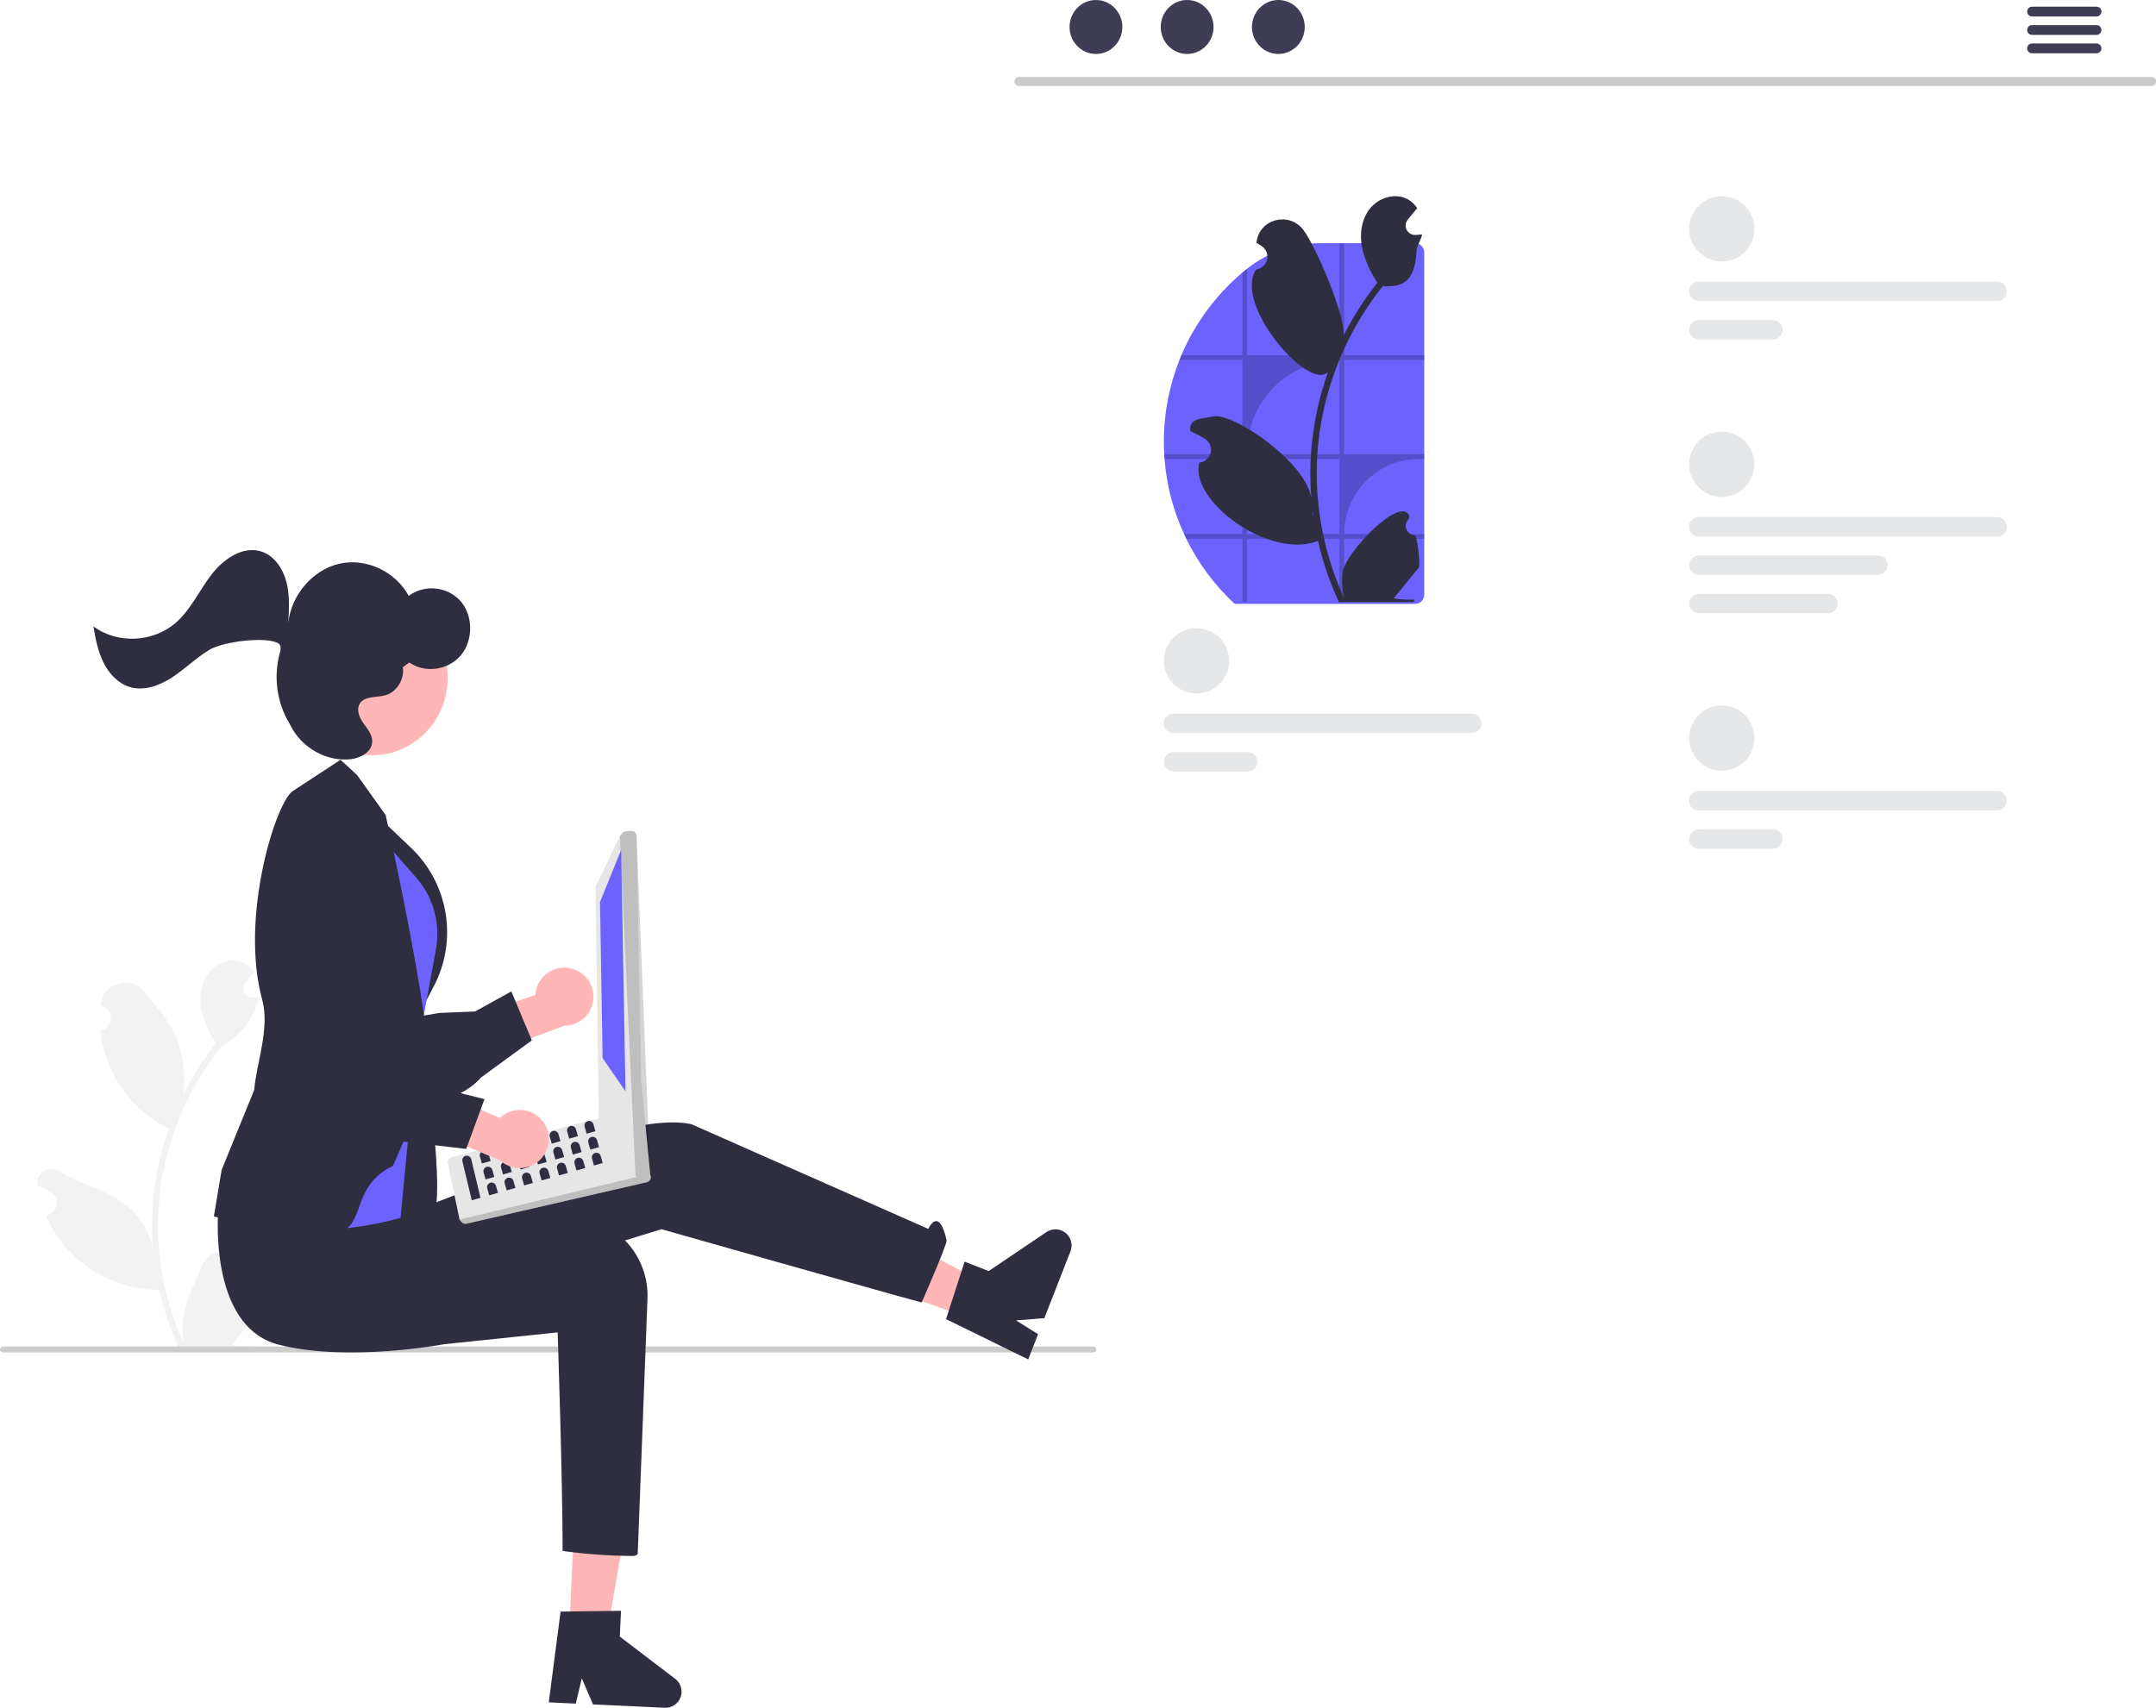
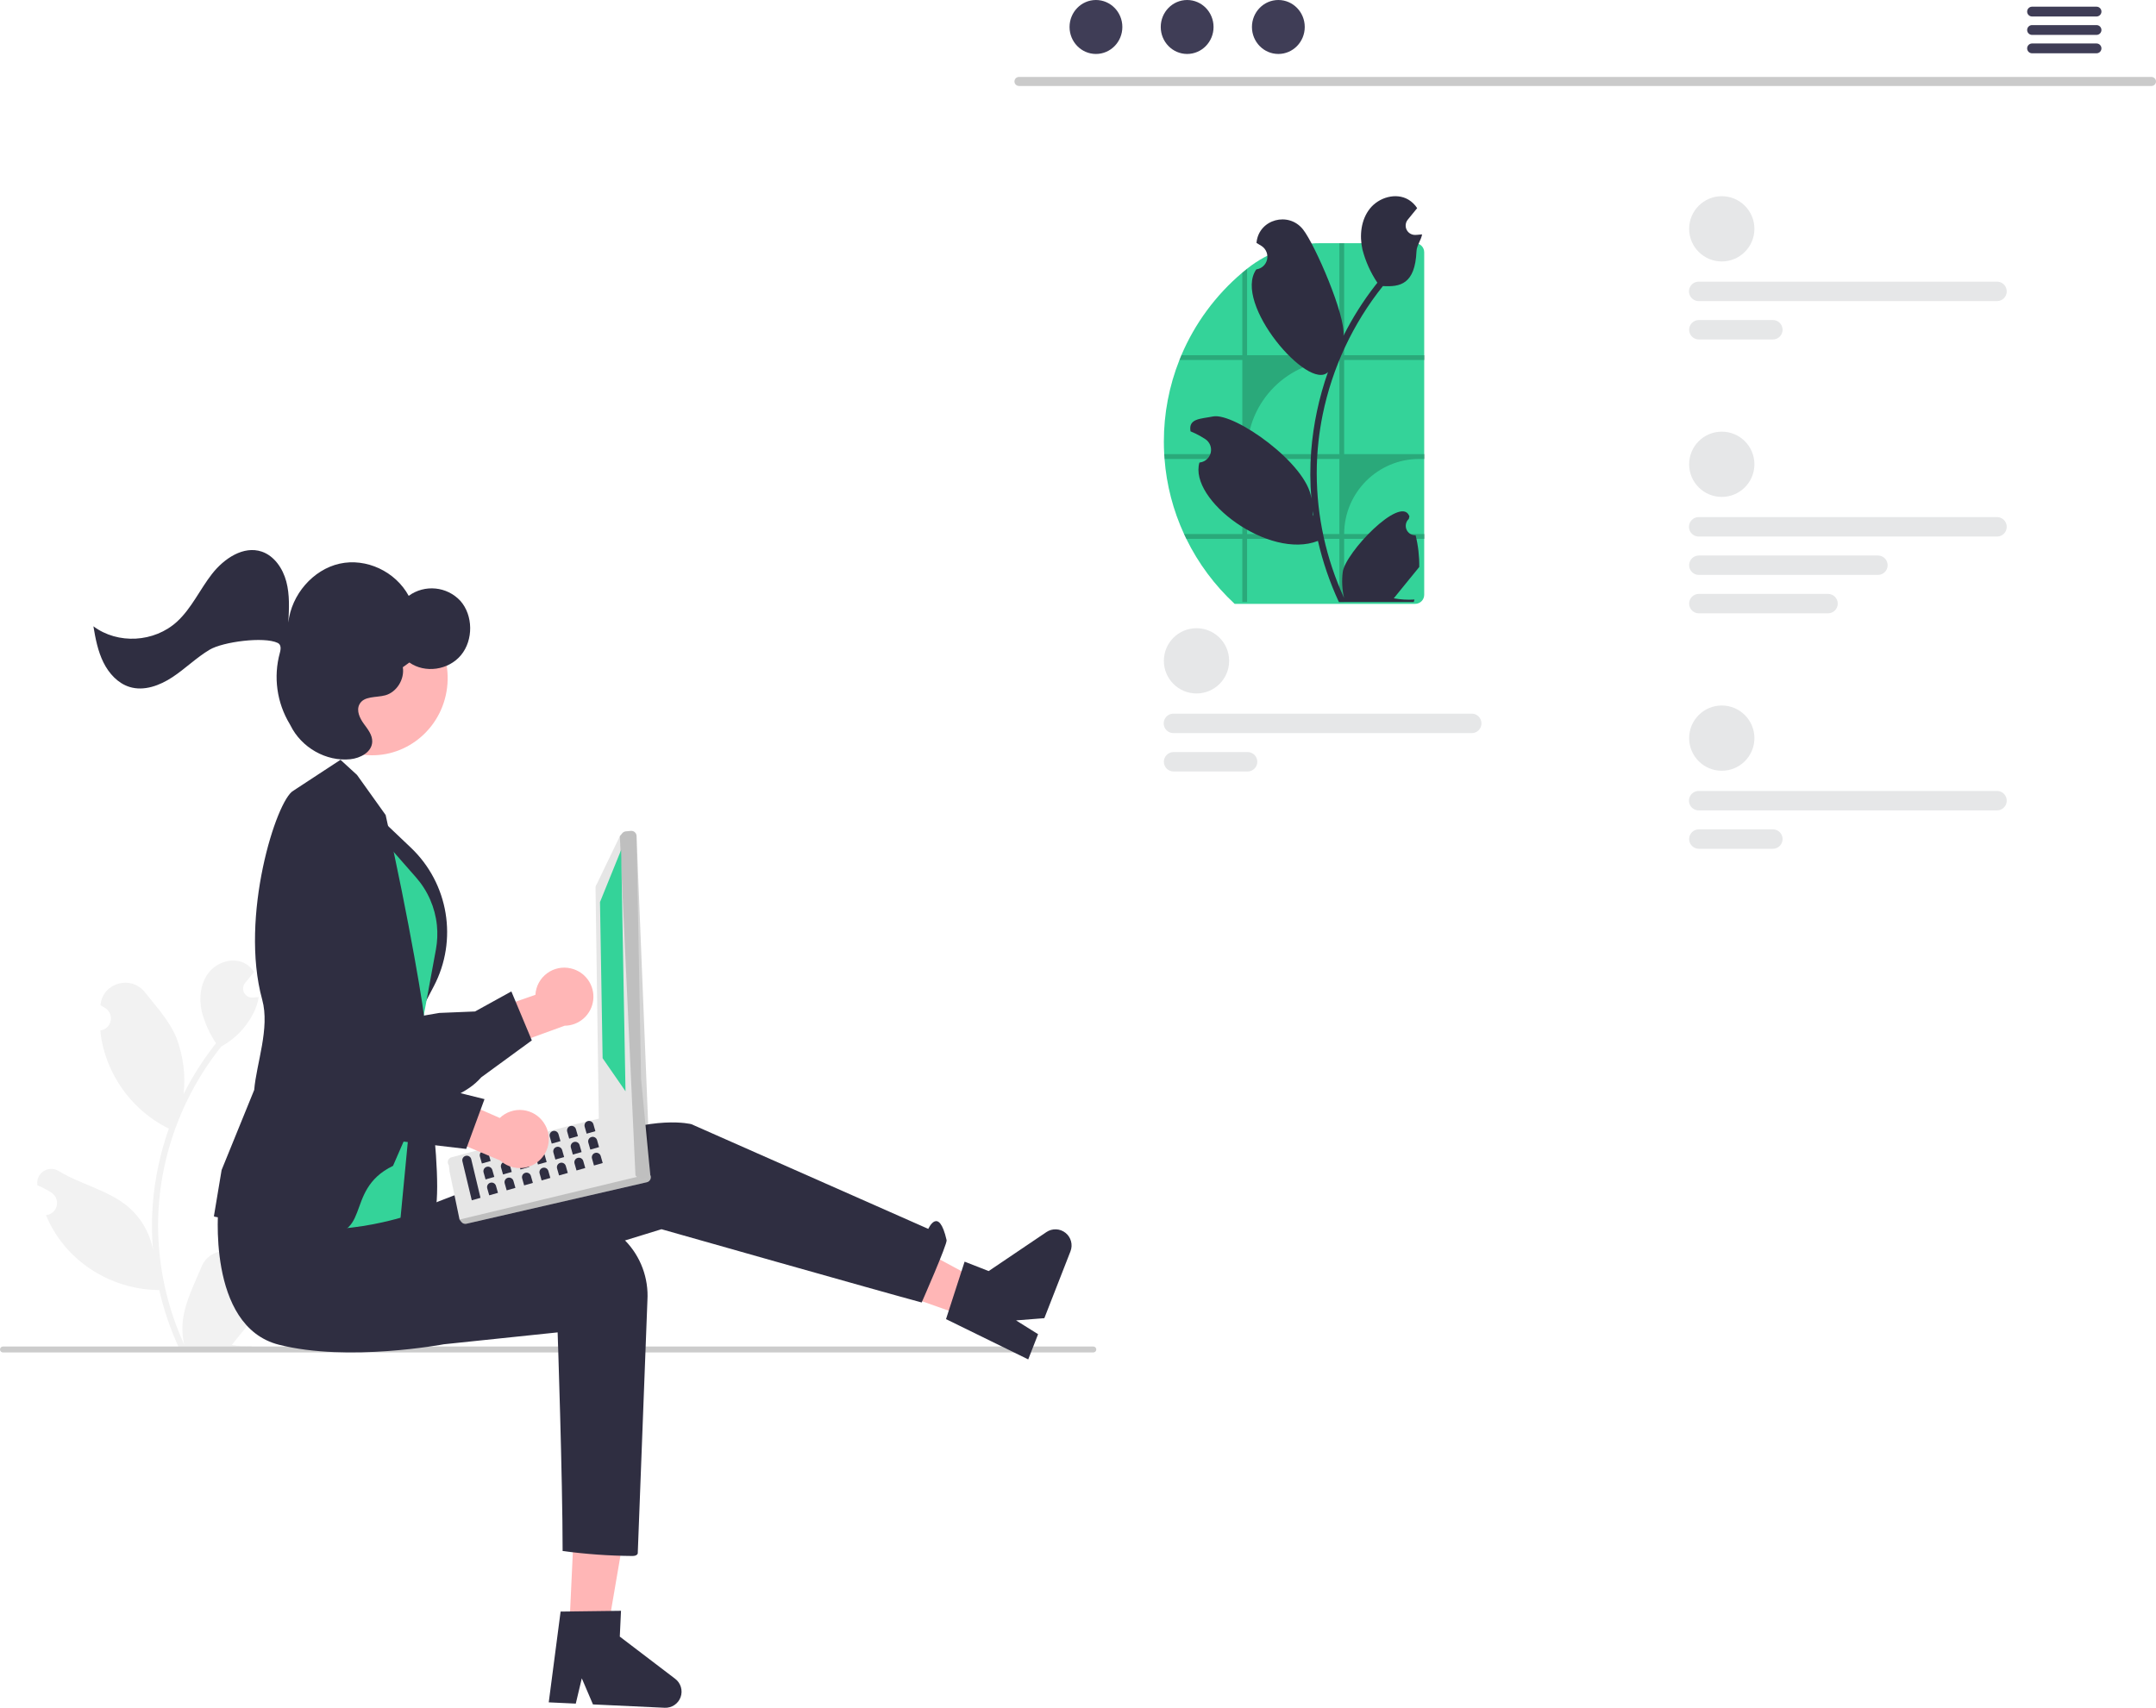
<svg xmlns="http://www.w3.org/2000/svg" data-name="Layer 1" width="864.67" height="685.078" viewBox="0 0 864.67 685.078">
  <path d="M268.971,622.8a3.613,3.613,0,0,1-2.619-6.263c.091-.362.156-.622.248-.984q-.049-.118-.098-.236a9.703,9.703,0,0,0-17.898.067c-2.927,7.051-6.654,14.113-7.572,21.568a28.706,28.706,0,0,0,.504,9.872A115.086,115.086,0,0,1,231.066,599.025a111.08,111.08,0,0,1,.689-12.392q.571-5.06,1.584-10.047a116.419,116.419,0,0,1,23.087-49.342,30.983,30.983,0,0,0,12.886-13.369,23.634,23.634,0,0,0,2.149-6.458c-.627.082-1.265.134-1.892.175-.195.01-.401.021-.597.031l-.074.003a3.58,3.58,0,0,1-2.94-5.832q.406-.5.813-.999c.411-.514.833-1.018,1.244-1.532a1.785,1.785,0,0,0,.134-.154c.473-.586.946-1.162,1.419-1.748a10.352,10.352,0,0,0-3.394-3.28c-4.741-2.777-11.281-.854-14.706,3.435-3.435,4.288-4.083,10.304-2.89,15.662a41.485,41.485,0,0,0,5.738,12.793c-.257.329-.525.648-.782.977a117.172,117.172,0,0,0-12.23,19.375,48.709,48.709,0,0,0-2.908-22.624c-2.783-6.715-8.001-12.37-12.595-18.175-5.519-6.973-16.835-3.93-17.807,4.909q-.014.128-.028.257,1.024.577,2.004,1.226a4.901,4.901,0,0,1-1.976,8.919l-.1.015a48.767,48.767,0,0,0,1.285,7.291,50.21,50.21,0,0,0,25,31.468c.401.206.792.411,1.193.607a119.598,119.598,0,0,0-6.438,30.296,113.435,113.435,0,0,0,.082,18.315l-.031-.216a29.974,29.974,0,0,0-10.232-17.308c-7.874-6.469-18.999-8.851-27.494-14.05a5.625,5.625,0,0,0-8.616,5.473q.017.114.035.227a32.928,32.928,0,0,1,3.692,1.779q1.024.578,2.004,1.226a4.901,4.901,0,0,1-1.976,8.919l-.1.015c-.072.01-.134.021-.206.031a48.808,48.808,0,0,0,8.978,14.058,50.254,50.254,0,0,0,36.446,15.991h.01a119.562,119.562,0,0,0,8.032,23.447h28.692c.103-.319.195-.648.288-.967a32.599,32.599,0,0,1-7.939-.473c2.129-2.612,4.257-5.245,6.386-7.857a1.78,1.78,0,0,0,.134-.154c1.08-1.337,2.17-2.663,3.25-4l.001-.002A47.75,47.75,0,0,0,268.972,622.801Z" transform="translate(-167.665 -107.4608)" fill="#f2f2f2" />
  <path d="M607.335,648.805a1.186,1.186,0,0,1-1.19,1.19H168.855a1.19,1.19,0,0,1,0-2.38h437.29A1.187,1.187,0,0,1,607.335,648.805Z" transform="translate(-167.665 -107.4608)" fill="#ccc" />
  <path d="M396.647,495.944a11.583,11.583,0,0,0-14.259,10.59l-24.999,8.7,1.582,16.481,35.131-12.782a11.646,11.646,0,0,0,2.546-22.989Z" transform="translate(-167.665 -107.4608)" fill="#ffb6b6" />
  <path d="M355.905,543.848c-9.94,6.928-27.452,10.472-51.286,10.31a9.53,9.53,0,0,1-7.026-3.064c-6.377-6.641-6.128-21.8-6.088-23.264l-6.99-26.342c-.15-.403-4.019-11.212-.083-18.759a12.369,12.369,0,0,1,8.226-6.269c14.782-3.923,28.678,35.647,30.444,40.875l20.745-3.533,14.326-.589,14.576-8.045,8.206,19.64-20.308,14.841A25.664,25.664,0,0,1,355.905,543.848Z" transform="translate(-167.665 -107.4608)" fill="#2f2e41" />
  <polygon points="228.268 654.202 243.549 654.916 253.575 596.315 231.022 595.261 228.268 654.202" fill="#ffb6b6" />
  <path d="M392.496,753.947l24.223-.312-.484,10.349,22.224,16.935a6.472,6.472,0,0,1-4.225,11.613l-28.759-1.345-4.478-10.469-2.414,10.147-10.843-.507Z" transform="translate(-167.665 -107.4608)" fill="#2f2e41" />
  <polygon points="387.812 528.378 393.379 514.129 341.068 485.876 314.642 502.486 387.812 528.378" fill="#ffb6b6" />
  <path d="M547.067,636.626l7.457-23.049,9.65,3.771L587.331,601.712a6.472,6.472,0,0,1,9.65,7.719L586.503,636.246l-11.352.892,8.84,5.535-3.951,10.111Z" transform="translate(-167.665 -107.4608)" fill="#2f2e41" />
  <path d="M254.961,593.431s6.346,40.516,36.346,43.516,57.654-10.516,57.654-10.516l84-25.87s89.346,25.386,104.346,29.386c0,0,10.346-23.484,10-25-3.19-13.958-7.346-4.516-7.346-4.516l-95-42s-15-4-41,7S308.307,602.947,308.307,602.947Z" transform="translate(-167.665 -107.4608)" fill="#2f2e41" />
  <path d="M255.307,590.947s-5.003,48.537,24.22,55.951c27.78,7.049,66.098-.182,66.098-.182l45.681-4.769s2,58.696,2,87.696a220.258,220.258,0,0,0,28,2c2,0,2.133-1.048,2.133-1.048l3.873-101.444a31.658,31.658,0,0,0-32.754-33.585q-3.235.123-6.786.458c-28.102,2.695-62.99-3.034-62.99-3.034Z" transform="translate(-167.665 -107.4608)" fill="#2f2e41" />
  <path d="M336.366,520.535s11.864,71.744,3.846,77.471-19.013,5.75-19.013,5.75l-2.557-39.613Z" transform="translate(-167.665 -107.4608)" fill="#2f2e41" />
  <path d="M316.578,432.424l15.863,15.073a46.752,46.752,0,0,1,9.2,55.604l-7.583,14.46Z" transform="translate(-167.665 -107.4608)" fill="#2f2e41" />
-   <path d="M313.031,434.958,334.525,459.441a34.355,34.355,0,0,1,8.362,19.198v0a34.355,34.355,0,0,1-.391,9.683l-8.1,44.034L328.307,595.947s-47.003,14.242-51.814-7.75S313.031,434.958,313.031,434.958Z" transform="translate(-167.665 -107.4608)" fill="#6c63ff" />
+   <path d="M313.031,434.958,334.525,459.441a34.355,34.355,0,0,1,8.362,19.198v0a34.355,34.355,0,0,1-.391,9.683l-8.1,44.034L328.307,595.947s-47.003,14.242-51.814-7.75S313.031,434.958,313.031,434.958Z" transform="translate(-167.665 -107.4608)" fill="#34d399" />
  <path d="M292.856,601.923c-30.898-5.149-38.467-6.171-38.938-6.352l-.472-.18,3.097-18.584,13.078-32.135c.849-10.512,6.358-24.754,3.206-36.194-9.161-33.257,5.723-80.253,12.529-83.853l18.869-12.37,6.624,6.073L322.332,434.405c9.449,42.091,15.975,81.323,15.658,83.721l-5.832,41.207-6.872,15.806C304.438,585.198,318.457,606.19,292.856,601.923Z" transform="translate(-167.665 -107.4608)" fill="#2f2e41" />
  <path d="M348.796,571.693l48.514-12.98,4.272-1.013,3.046-.723,3.55-.839.028-.007a2.013,2.013,0,0,1,1.507.251l18.014,21.598a1.59,1.59,0,0,1,.424.381.714.714,0,0,1,.128.135,2.056,2.056,0,0,1-1.159,3.21l-72.373,16.655a2.039,2.039,0,0,1-2.049-.724l-.734-.952-4.005-19.286-.285-2.504a1.996,1.996,0,0,1-.375-.788A2.028,2.028,0,0,1,348.796,571.693Z" transform="translate(-167.665 -107.4608)" fill="#e6e6e6" />
  <path d="M351.963,596.683l.739.955a2.038,2.038,0,0,0,2.044.724l72.376-16.656a2.052,2.052,0,0,0,1.156-3.208.611.611,0,0,0-.126-.135Z" transform="translate(-167.665 -107.4608)" opacity="0.17" style="isolation:isolate" />
  <path d="M407.816,555.997l-1.309-92.265a2.106,2.106,0,0,1,.467-1.542l9.274-19.301.963-1.17a2.132,2.132,0,0,1,1.425-.754l2.019-.188a2.107,2.107,0,0,1,2.303,1.891h0l1.818,97.624.002.007.901,9.4,1.067,11.162.003.014,1.666,17.366a2.062,2.062,0,0,1-.557,1.637,2.091,2.091,0,0,1-1.585.678l-1.313-.026a2.14,2.14,0,0,1-1.364-.538l-.735-.66-.34-.31-14.007-21.653A2.094,2.094,0,0,1,407.816,555.997Z" transform="translate(-167.665 -107.4608)" fill="#e6e6e6" />
  <path d="M416.251,442.889l6.267,136.136.343.306.732.658a2.132,2.132,0,0,0,1.364.538l1.315.026a2.115,2.115,0,0,0,2.141-2.314L422.955,442.67a2.108,2.108,0,0,0-2.299-1.897l-2.023.194a2.078,2.078,0,0,0-1.418.754Z" transform="translate(-167.665 -107.4608)" opacity="0.17" style="isolation:isolate" />
-   <polygon points="249.113 340.929 240.632 361.864 241.681 424.491 250.863 437.77 249.113 340.929" fill="#6c63ff" />
+   <polygon points="249.113 340.929 240.632 361.864 241.681 424.491 250.863 437.77 249.113 340.929" fill="#34d399" />
  <path d="M354.387,571.141a1.821,1.821,0,0,0-1.252,2.249l3.736,15.571,3.501-.997-3.736-15.571A1.821,1.821,0,0,0,354.387,571.141Z" transform="translate(-167.665 -107.4608)" fill="#2f2e41" />
  <path d="M361.389,569.147a1.821,1.821,0,0,0-1.252,2.249l.797,2.801,3.501-.997-.797-2.801A1.821,1.821,0,0,0,361.389,569.147Z" transform="translate(-167.665 -107.4608)" fill="#2f2e41" />
  <path d="M368.391,567.153a1.821,1.821,0,0,0-1.252,2.249l.797,2.801,3.501-.997-.797-2.801A1.821,1.821,0,0,0,368.391,567.153Z" transform="translate(-167.665 -107.4608)" fill="#2f2e41" />
  <path d="M375.393,565.16a1.821,1.821,0,0,0-1.252,2.249l.797,2.801,3.501-.997-.797-2.801A1.821,1.821,0,0,0,375.393,565.16Z" transform="translate(-167.665 -107.4608)" fill="#2f2e41" />
  <path d="M382.395,563.166a1.821,1.821,0,0,0-1.252,2.249l.797,2.801,3.501-.997-.797-2.801A1.821,1.821,0,0,0,382.395,563.166Z" transform="translate(-167.665 -107.4608)" fill="#2f2e41" />
  <path d="M389.396,561.172a1.821,1.821,0,0,0-1.252,2.249l.797,2.801,3.501-.997-.797-2.801A1.821,1.821,0,0,0,389.396,561.172Z" transform="translate(-167.665 -107.4608)" fill="#2f2e41" />
  <path d="M396.398,559.178a1.821,1.821,0,0,0-1.252,2.249l.797,2.801,3.501-.997-.797-2.801A1.821,1.821,0,0,0,396.398,559.178Z" transform="translate(-167.665 -107.4608)" fill="#2f2e41" />
  <path d="M403.4,557.185a1.821,1.821,0,0,0-1.252,2.249l.797,2.801,3.501-.997-.797-2.801A1.821,1.821,0,0,0,403.4,557.185Z" transform="translate(-167.665 -107.4608)" fill="#2f2e41" />
  <path d="M362.859,575.532a1.821,1.821,0,0,0-1.252,2.249l.797,2.801,3.501-.997-.797-2.801A1.821,1.821,0,0,0,362.859,575.532Z" transform="translate(-167.665 -107.4608)" fill="#2f2e41" />
  <path d="M369.86,573.539a1.821,1.821,0,0,0-1.252,2.249l.797,2.801,3.501-.997-.797-2.801A1.821,1.821,0,0,0,369.86,573.539Z" transform="translate(-167.665 -107.4608)" fill="#2f2e41" />
  <path d="M376.862,571.545a1.821,1.821,0,0,0-1.252,2.249l.797,2.801,3.501-.997-.797-2.801A1.821,1.821,0,0,0,376.862,571.545Z" transform="translate(-167.665 -107.4608)" fill="#2f2e41" />
  <path d="M383.864,569.551A1.821,1.821,0,0,0,382.612,571.8l.797,2.801,3.501-.997-.797-2.801A1.821,1.821,0,0,0,383.864,569.551Z" transform="translate(-167.665 -107.4608)" fill="#2f2e41" />
  <path d="M390.866,567.557a1.821,1.821,0,0,0-1.252,2.249l.797,2.801,3.501-.997-.797-2.801A1.821,1.821,0,0,0,390.866,567.557Z" transform="translate(-167.665 -107.4608)" fill="#2f2e41" />
  <path d="M397.868,565.564a1.821,1.821,0,0,0-1.252,2.249l.797,2.801,3.501-.997-.797-2.801A1.821,1.821,0,0,0,397.868,565.564Z" transform="translate(-167.665 -107.4608)" fill="#2f2e41" />
  <path d="M404.87,563.57a1.821,1.821,0,0,0-1.252,2.249l.797,2.801,3.501-.997-.797-2.801A1.821,1.821,0,0,0,404.87,563.57Z" transform="translate(-167.665 -107.4608)" fill="#2f2e41" />
  <path d="M364.328,581.917a1.821,1.821,0,0,0-1.252,2.249l.797,2.801,3.501-.997-.797-2.801A1.821,1.821,0,0,0,364.328,581.917Z" transform="translate(-167.665 -107.4608)" fill="#2f2e41" />
  <path d="M371.33,579.924a1.821,1.821,0,0,0-1.252,2.249l.797,2.801,3.501-.997-.797-2.801A1.821,1.821,0,0,0,371.33,579.924Z" transform="translate(-167.665 -107.4608)" fill="#2f2e41" />
  <path d="M378.332,577.93a1.821,1.821,0,0,0-1.252,2.249l.797,2.801,3.501-.997-.797-2.801A1.821,1.821,0,0,0,378.332,577.93Z" transform="translate(-167.665 -107.4608)" fill="#2f2e41" />
  <path d="M385.334,575.936a1.821,1.821,0,0,0-1.252,2.249l.797,2.801,3.501-.997-.797-2.801A1.821,1.821,0,0,0,385.334,575.936Z" transform="translate(-167.665 -107.4608)" fill="#2f2e41" />
  <path d="M392.335,573.943a1.821,1.821,0,0,0-1.252,2.249l.797,2.801,3.501-.997-.797-2.801A1.821,1.821,0,0,0,392.335,573.943Z" transform="translate(-167.665 -107.4608)" fill="#2f2e41" />
  <path d="M399.337,571.949a1.821,1.821,0,0,0-1.252,2.249l.797,2.801,3.501-.997L401.586,573.201A1.821,1.821,0,0,0,399.337,571.949Z" transform="translate(-167.665 -107.4608)" fill="#2f2e41" />
  <path d="M406.339,569.955a1.821,1.821,0,0,0-1.252,2.249l.797,2.801,3.501-.997-.797-2.801A1.821,1.821,0,0,0,406.339,569.955Z" transform="translate(-167.665 -107.4608)" fill="#2f2e41" />
  <path d="M385.768,557.871a11.583,11.583,0,0,0-17.655-1.937l-24.242-10.628-10.052,13.157L368.264,572.991a11.646,11.646,0,0,0,17.504-15.119Z" transform="translate(-167.665 -107.4608)" fill="#ffb6b6" />
  <path d="M323.318,565.271c-11.999-1.683-27.246-10.998-44.605-27.329a9.53,9.53,0,0,1-3.066-7.026c-.157-9.206,10.337-20.148,11.362-21.194l12.795-24.064c.164-.397,4.681-10.952,12.7-13.807a12.369,12.369,0,0,1,10.294,1.001c13.504,7.18-3.227,45.637-5.489,50.671l17.609,11.522,10.902,9.313,16.157,4.018-7.345,19.978-24.981-2.936A25.664,25.664,0,0,1,323.318,565.271Z" transform="translate(-167.665 -107.4608)" fill="#2f2e41" />
  <ellipse cx="317.082" cy="379.669" rx="30.782" ry="30.111" transform="translate(-265.2773 541.8718) rotate(-83.16773)" fill="#ffb6b6" />
  <path d="M238.669,356.829c5.792-5.317,9.15-12.891,14.019-19.133,4.869-6.243,12.66-11.419,19.941-8.958,5.019,1.696,8.454,6.716,9.861,12.023,1.407,5.306,1.115,10.937.813,16.452,1.223-11.26,9.938-21.274,20.573-23.64,10.635-2.366,22.369,3.1,27.699,12.903a15.695,15.695,0,0,1,20.75,2.045c5.122,5.814,5.222,15.724.22,21.757s-14.43,7.375-20.699,2.945l-2.631,1.896c.775,4.826-2.472,10.027-7.032,11.263-3.697,1.002-8.647.168-10.41,3.711-1.232,2.475.161,5.442,1.756,7.649,1.595,2.207,3.526,4.519,3.417,7.295-.164,4.189-4.8,6.581-8.802,6.99-9.651.985-19.557-4.617-23.979-13.559q-.128-.259-.283-.521a36.55,36.55,0,0,1-3.975-28.623c.534-1.88.398-3.343-.869-3.955-5.477-2.647-21.975-.446-27.264,2.696-5.29,3.142-9.759,7.602-14.899,11.006-5.14,3.403-11.452,5.747-17.246,3.958-4.641-1.433-8.264-5.361-10.481-9.841-2.217-4.48-3.199-9.51-4.022-14.49C214.89,366.015,229.552,365.198,238.669,356.829Z" transform="translate(-167.665 -107.4608)" fill="#2f2e41" />
  <path d="M1030.568,141.945H576.275a1.807,1.807,0,0,1,0-3.613h454.293a1.807,1.807,0,0,1,0,3.613Z" transform="translate(-167.665 -107.4608)" fill="#cacaca" />
  <ellipse cx="439.534" cy="10.823" rx="10.588" ry="10.823" fill="#3f3d56" />
  <ellipse cx="476.109" cy="10.823" rx="10.588" ry="10.823" fill="#3f3d56" />
  <ellipse cx="512.684" cy="10.823" rx="10.588" ry="10.823" fill="#3f3d56" />
  <path d="M1008.547,110.143h-25.981a1.968,1.968,0,0,0,0,3.934h25.981a1.968,1.968,0,0,0,0-3.934Z" transform="translate(-167.665 -107.4608)" fill="#3f3d56" />
  <path d="M1008.547,117.528h-25.981a1.968,1.968,0,0,0,0,3.934h25.981a1.968,1.968,0,0,0,0-3.934Z" transform="translate(-167.665 -107.4608)" fill="#3f3d56" />
  <path d="M1008.547,124.903h-25.981a1.968,1.968,0,0,0,0,3.934h25.981a1.968,1.968,0,0,0,0-3.934Z" transform="translate(-167.665 -107.4608)" fill="#3f3d56" />
  <path d="M234.115,557.167l.015-.02-.015.041Z" transform="translate(-167.665 -107.4608)" fill="#2f2e41" />
  <circle cx="690.523" cy="91.795" r="13.089" fill="#e6e7e8" />
  <path d="M968.51,228.24H848.996a3.898,3.898,0,1,1,0-7.795H968.51a3.898,3.898,0,1,1,0,7.795Z" transform="translate(-167.665 -107.4608)" fill="#e6e7e8" />
  <path d="M878.68,243.642H848.996a3.898,3.898,0,1,1,0-7.796h29.684a3.898,3.898,0,0,1,0,7.796Z" transform="translate(-167.665 -107.4608)" fill="#e6e7e8" />
  <circle cx="690.523" cy="296.1" r="13.089" fill="#e6e7e8" />
  <path d="M968.51,432.545H848.996a3.898,3.898,0,1,1,0-7.795H968.51a3.898,3.898,0,1,1,0,7.795Z" transform="translate(-167.665 -107.4608)" fill="#e6e7e8" />
  <path d="M878.68,447.947H848.996a3.898,3.898,0,1,1,0-7.796h29.684a3.898,3.898,0,0,1,0,7.796Z" transform="translate(-167.665 -107.4608)" fill="#e6e7e8" />
  <circle cx="479.859" cy="265.096" r="13.089" fill="#e6e7e8" />
  <path d="M757.846,401.542H638.332a3.898,3.898,0,1,1,0-7.795h119.514a3.898,3.898,0,1,1,0,7.795Z" transform="translate(-167.665 -107.4608)" fill="#e6e7e8" />
  <path d="M668.016,416.944H638.332a3.898,3.898,0,1,1,0-7.796h29.684a3.898,3.898,0,1,1,0,7.796Z" transform="translate(-167.665 -107.4608)" fill="#e6e7e8" />
  <circle cx="690.523" cy="186.247" r="13.089" fill="#e6e7e8" />
  <path d="M968.51,322.692H848.996a3.898,3.898,0,1,1,0-7.795H968.51a3.898,3.898,0,1,1,0,7.795Z" transform="translate(-167.665 -107.4608)" fill="#e6e7e8" />
  <path d="M920.813,338.094H848.996a3.898,3.898,0,1,1,0-7.796h71.817a3.898,3.898,0,0,1,0,7.796Z" transform="translate(-167.665 -107.4608)" fill="#e6e7e8" />
  <path d="M900.803,353.496H848.996a3.898,3.898,0,1,1,0-7.796h51.806a3.898,3.898,0,0,1,0,7.796Z" transform="translate(-167.665 -107.4608)" fill="#e6e7e8" />
-   <path d="M738.847,208.649V346.076a3.625,3.625,0,0,1-3.616,3.621H662.821a88.849,88.849,0,0,1-19.387-26.085c-.316-.632-.617-1.269-.904-1.916a88.005,88.005,0,0,1-7.824-30.125c-.054-.642-.099-1.279-.128-1.926-.099-1.655-.143-3.334-.143-5.018a88.44,88.44,0,0,1,6.238-32.743c.247-.647.509-1.289.78-1.926a88.976,88.976,0,0,1,24.445-33.133q.948-.808,1.916-1.571l.148-.119a46.837,46.837,0,0,1,29.226-10.116h38.043A3.627,3.627,0,0,1,738.847,208.649Z" transform="translate(-167.665 -107.4608)" fill="#6c63ff" />
+   <path d="M738.847,208.649V346.076a3.625,3.625,0,0,1-3.616,3.621H662.821a88.849,88.849,0,0,1-19.387-26.085c-.316-.632-.617-1.269-.904-1.916a88.005,88.005,0,0,1-7.824-30.125c-.054-.642-.099-1.279-.128-1.926-.099-1.655-.143-3.334-.143-5.018a88.44,88.44,0,0,1,6.238-32.743c.247-.647.509-1.289.78-1.926a88.976,88.976,0,0,1,24.445-33.133q.948-.808,1.916-1.571l.148-.119a46.837,46.837,0,0,1,29.226-10.116h38.043A3.627,3.627,0,0,1,738.847,208.649Z" transform="translate(-167.665 -107.4608)" fill="#34d399" />
  <path d="M739.04,251.883v-1.926h-32.294V205.018h-1.921v44.938H667.814V215.253q-.971.763-1.916,1.571v33.133H641.453c-.272.637-.533,1.279-.78,1.926h25.225v37.761H634.577c.03.647.074,1.284.128,1.926h31.192v30.125H642.53c.286.647.588,1.284.904,1.916h22.464v25.324h1.916v-25.324h37.011v25.324h1.921v-25.324h32.294v-1.916h-32.294a30.119,30.119,0,0,1,30.125-30.125h2.168v-1.926h-32.294V251.883Zm-34.215,69.813H667.814V291.571h37.011Zm0-32.051H667.814v-.756A37.008,37.008,0,0,1,704.825,251.883Z" transform="translate(-167.665 -107.4608)" opacity="0.2" />
  <path d="M735.398,322.181a3.78,3.78,0,0,1-2.739-6.551c.095-.379.164-.651.259-1.03q-.051-.124-.103-.247c-3.48-8.298-25.685,14.833-26.645,22.632a30.029,30.029,0,0,0,.527,10.328,120.392,120.392,0,0,1-10.952-50.003,116.202,116.202,0,0,1,.721-12.963q.597-5.293,1.657-10.511a121.787,121.787,0,0,1,24.151-51.616c6.874.384,12.898-.663,13.48-13.985.103-2.37,1.861-4.422,2.248-6.756-.656.086-1.323.14-1.979.183-.204.011-.42.021-.624.032l-.077.003a3.745,3.745,0,0,1-3.076-6.101q.425-.523.851-1.046c.43-.538.871-1.065,1.302-1.603a1.868,1.868,0,0,0,.14-.161c.495-.613.99-1.216,1.485-1.829a10.829,10.829,0,0,0-3.55-3.432c-4.959-2.905-11.801-.893-15.384,3.593-3.593,4.486-4.271,10.779-3.023,16.384a43.398,43.398,0,0,0,6.003,13.383c-.269.344-.549.678-.818,1.022a122.574,122.574,0,0,0-12.794,20.268c1.016-7.939-11.412-36.608-16.218-42.681-5.773-7.294-17.611-4.111-18.628,5.136q-.015.134-.029.268,1.071.604,2.096,1.282a5.127,5.127,0,0,1-2.067,9.33l-.105.016c-9.556,13.644,21.077,49.155,28.745,41.181a125.112,125.112,0,0,0-6.734,31.693,118.663,118.663,0,0,0,.086,19.16l-.032-.226c-1.704-13.882-30.931-34.523-39.466-32.803-4.917.99-9.76.765-9.013,5.725q.018.119.036.237a34.445,34.445,0,0,1,3.862,1.861q1.071.604,2.096,1.282a5.127,5.127,0,0,1-2.067,9.33l-.105.016c-.075.011-.14.022-.215.032-4.35,14.966,27.907,39.12,47.518,31.435l.011,0a125.076,125.076,0,0,0,8.402,24.528h30.015c.108-.334.204-.678.301-1.011a34.102,34.102,0,0,1-8.305-.495c2.227-2.733,4.454-5.487,6.681-8.219a1.866,1.866,0,0,0,.14-.161c1.13-1.398,2.27-2.786,3.399-4.185l.001-.002a49.952,49.952,0,0,0-1.464-12.725Zm-34.371-67.613.016-.021-.016.043Zm-6.648,59.932-.258-.581c.011-.42.011-.839,0-1.269,0-.118-.021-.237-.021-.355.097.742.183,1.485.29,2.227Z" transform="translate(-167.665 -107.4608)" fill="#2f2e41" />
</svg>
